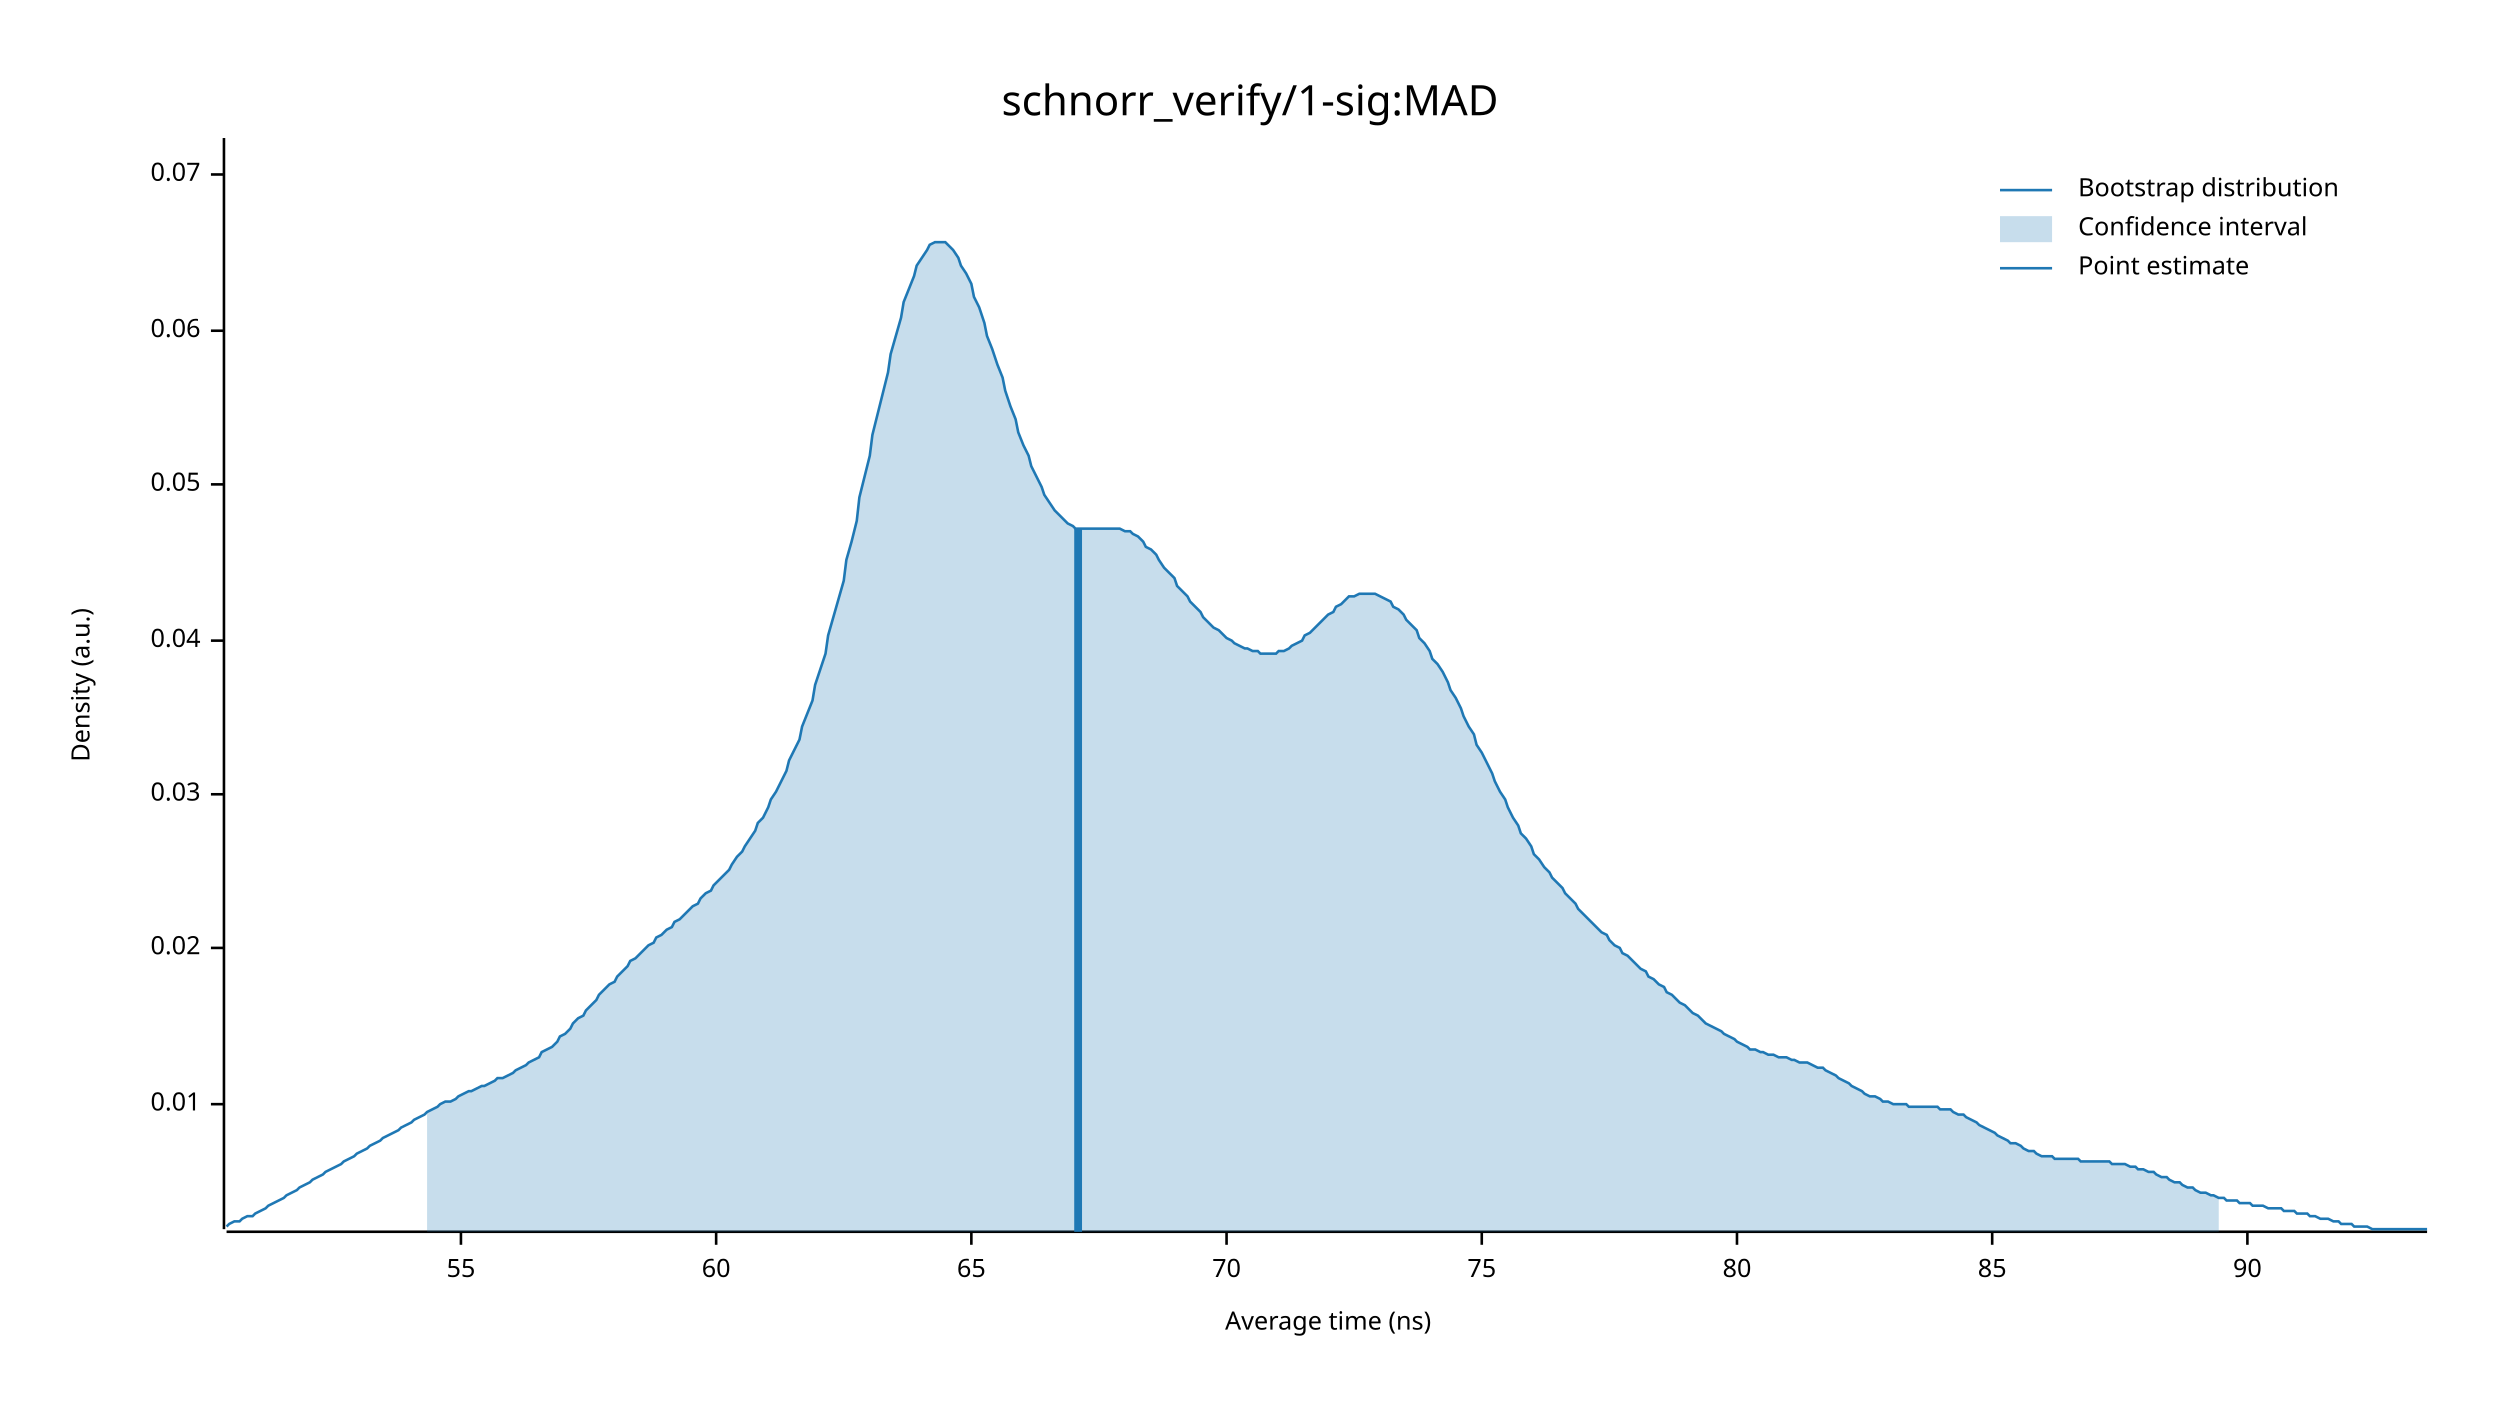
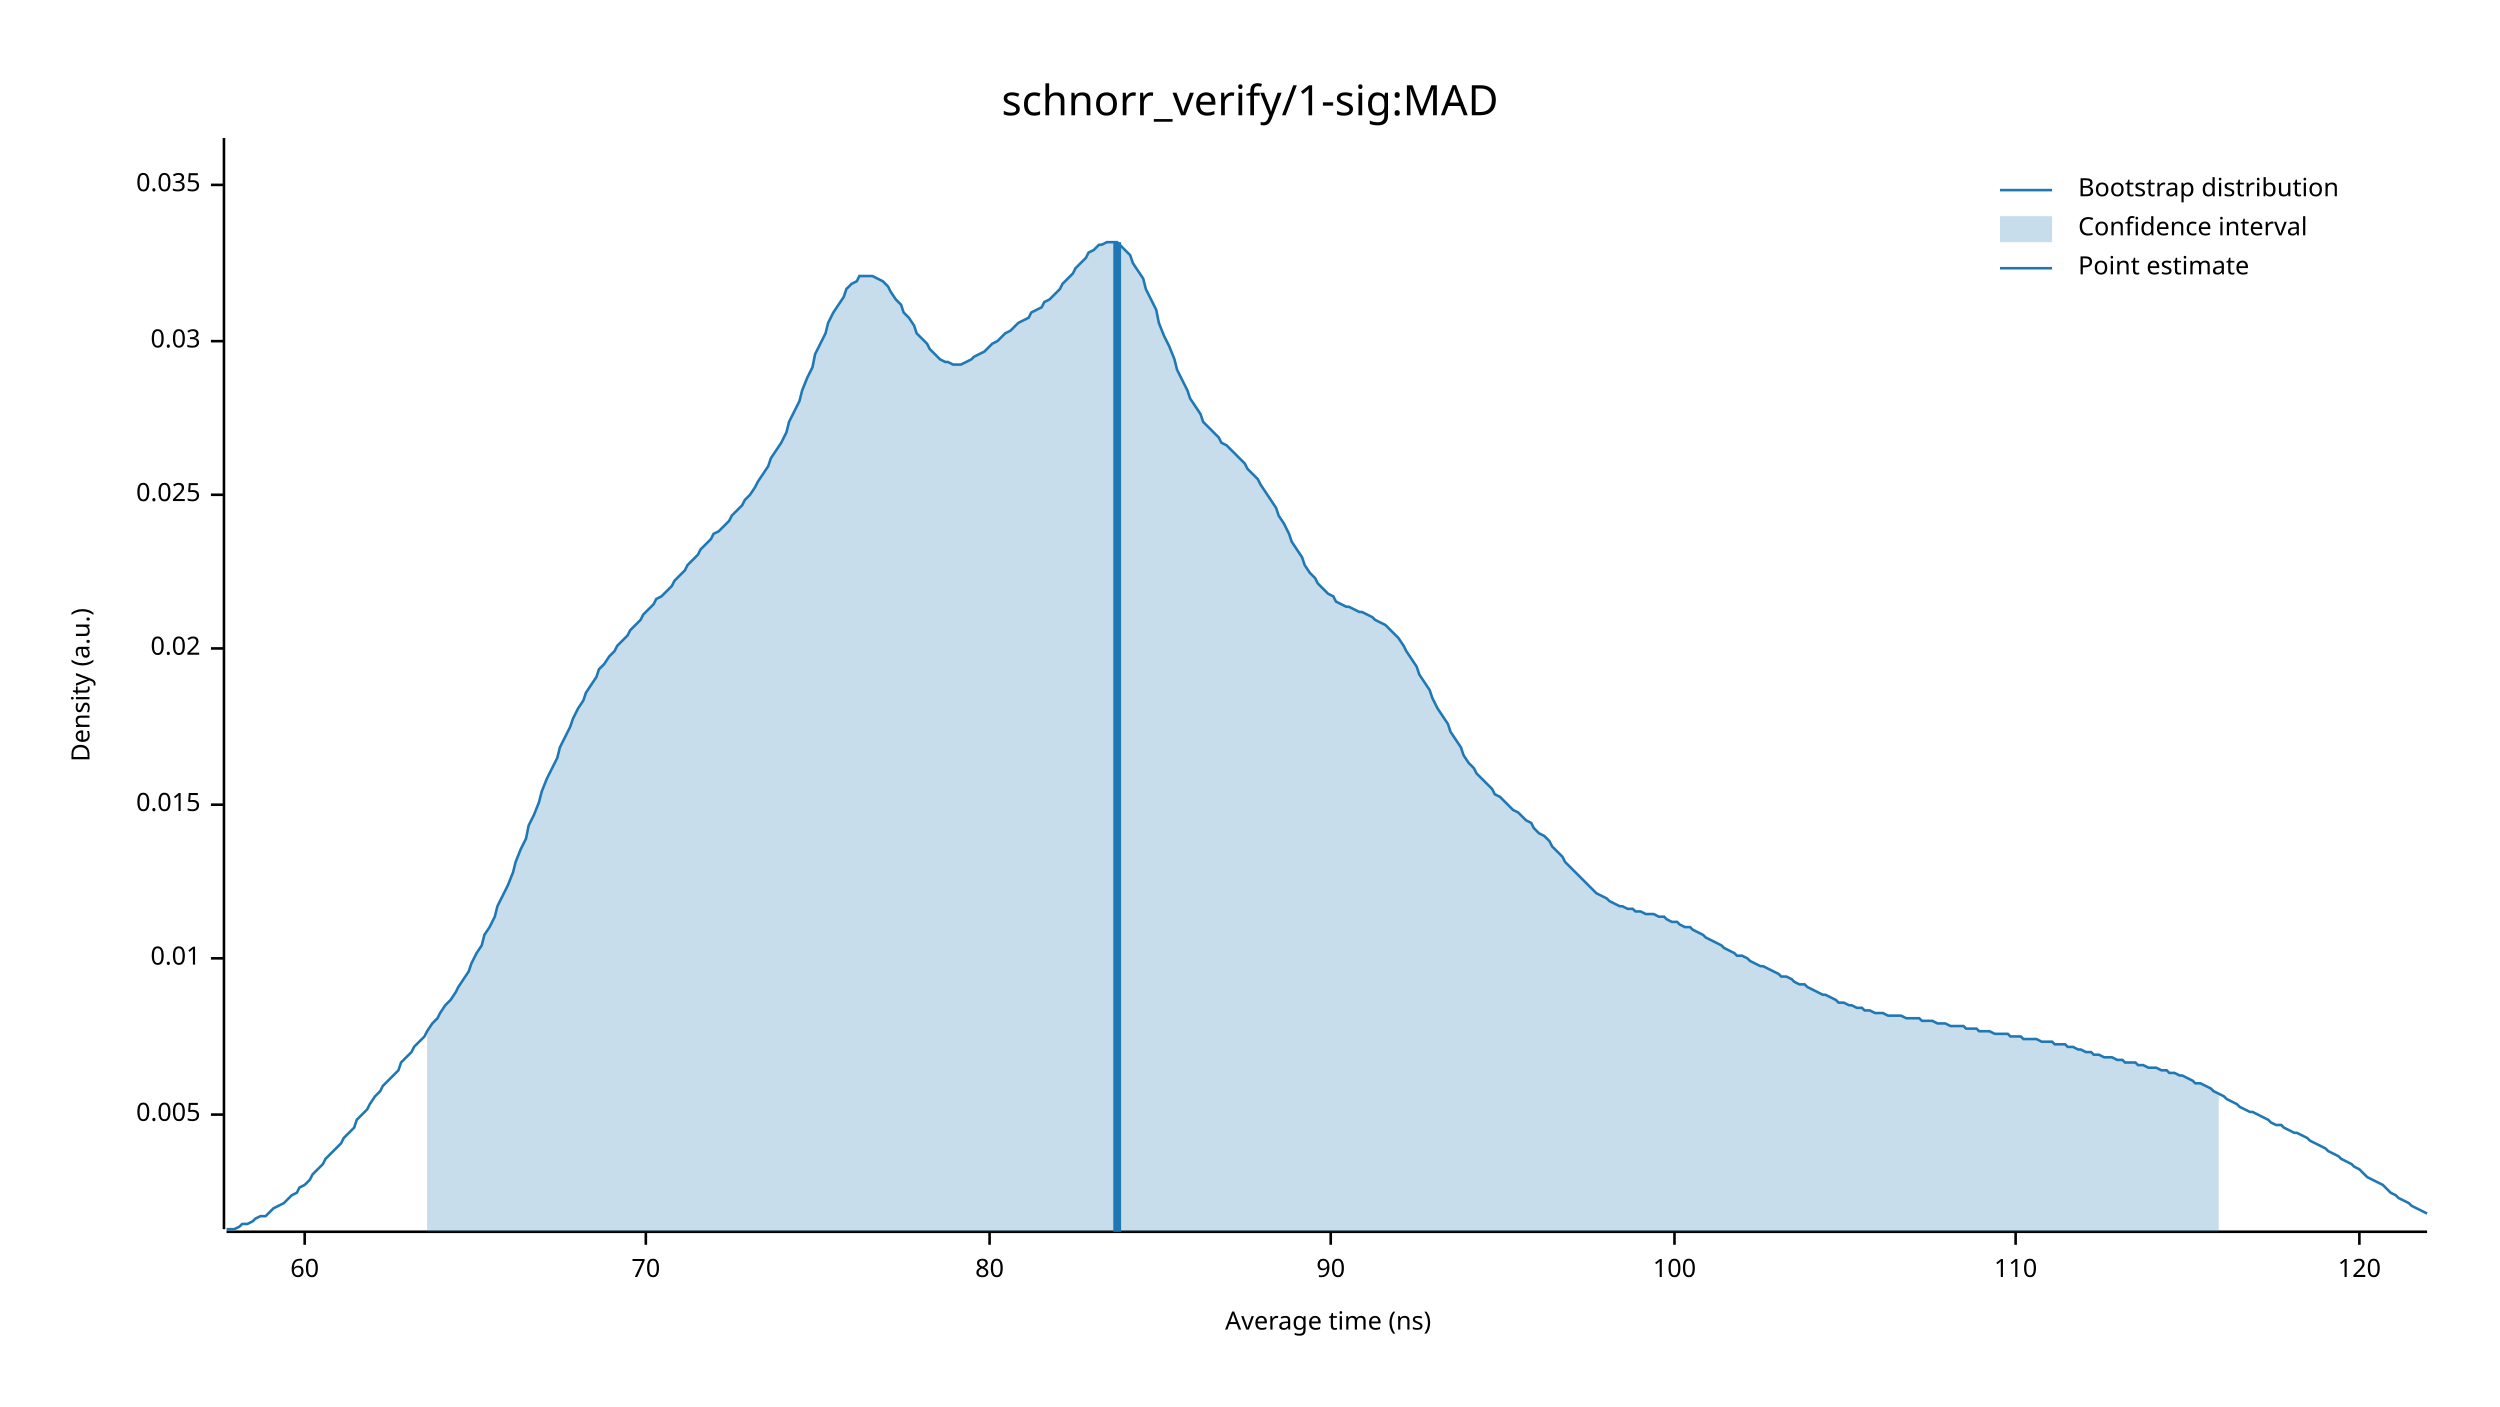
<svg xmlns="http://www.w3.org/2000/svg" width="960" height="540" viewBox="0 0 960 540">
  <text x="480" y="32" dy="0.76em" text-anchor="middle" font-family="sans-serif" font-size="16.129" opacity="1" fill="#000000">
schnorr_verify/1-sig:MAD
</text>
  <text x="27" y="263" dy="0.76em" text-anchor="middle" font-family="sans-serif" font-size="9.677" opacity="1" fill="#000000" transform="rotate(270, 27, 263)">
Density (a.u.)
</text>
  <text x="510" y="513" dy="-0.5ex" text-anchor="middle" font-family="sans-serif" font-size="9.677" opacity="1" fill="#000000">
Average time (ns)
</text>
  <polyline fill="none" opacity="1" stroke="#000000" stroke-width="1" points="86,53 86,472 " />
-   <text x="77" y="424" dy="0.5ex" text-anchor="end" font-family="sans-serif" font-size="9.677" opacity="1" fill="#000000">
+   <text x="77" y="428" dy="0.5ex" text-anchor="end" font-family="sans-serif" font-size="9.677" opacity="1" fill="#000000">
+ 0.005
+ </text>
+   <polyline fill="none" opacity="1" stroke="#000000" stroke-width="1" points="81,428 86,428 " />
+   <text x="77" y="368" dy="0.5ex" text-anchor="end" font-family="sans-serif" font-size="9.677" opacity="1" fill="#000000">
0.01
</text>
-   <polyline fill="none" opacity="1" stroke="#000000" stroke-width="1" points="81,424 86,424 " />
-   <text x="77" y="364" dy="0.5ex" text-anchor="end" font-family="sans-serif" font-size="9.677" opacity="1" fill="#000000">
+   <polyline fill="none" opacity="1" stroke="#000000" stroke-width="1" points="81,368 86,368 " />
+   <text x="77" y="309" dy="0.5ex" text-anchor="end" font-family="sans-serif" font-size="9.677" opacity="1" fill="#000000">
+ 0.015
+ </text>
+   <polyline fill="none" opacity="1" stroke="#000000" stroke-width="1" points="81,309 86,309 " />
+   <text x="77" y="249" dy="0.5ex" text-anchor="end" font-family="sans-serif" font-size="9.677" opacity="1" fill="#000000">
0.02
</text>
-   <polyline fill="none" opacity="1" stroke="#000000" stroke-width="1" points="81,364 86,364 " />
-   <text x="77" y="305" dy="0.5ex" text-anchor="end" font-family="sans-serif" font-size="9.677" opacity="1" fill="#000000">
+   <polyline fill="none" opacity="1" stroke="#000000" stroke-width="1" points="81,249 86,249 " />
+   <text x="77" y="190" dy="0.5ex" text-anchor="end" font-family="sans-serif" font-size="9.677" opacity="1" fill="#000000">
+ 0.025
+ </text>
+   <polyline fill="none" opacity="1" stroke="#000000" stroke-width="1" points="81,190 86,190 " />
+   <text x="77" y="131" dy="0.5ex" text-anchor="end" font-family="sans-serif" font-size="9.677" opacity="1" fill="#000000">
0.03
</text>
-   <polyline fill="none" opacity="1" stroke="#000000" stroke-width="1" points="81,305 86,305 " />
-   <text x="77" y="246" dy="0.5ex" text-anchor="end" font-family="sans-serif" font-size="9.677" opacity="1" fill="#000000">
- 0.04
+   <polyline fill="none" opacity="1" stroke="#000000" stroke-width="1" points="81,131 86,131 " />
+   <text x="77" y="71" dy="0.5ex" text-anchor="end" font-family="sans-serif" font-size="9.677" opacity="1" fill="#000000">
+ 0.035
</text>
-   <polyline fill="none" opacity="1" stroke="#000000" stroke-width="1" points="81,246 86,246 " />
-   <text x="77" y="186" dy="0.5ex" text-anchor="end" font-family="sans-serif" font-size="9.677" opacity="1" fill="#000000">
- 0.05
- </text>
-   <polyline fill="none" opacity="1" stroke="#000000" stroke-width="1" points="81,186 86,186 " />
-   <text x="77" y="127" dy="0.5ex" text-anchor="end" font-family="sans-serif" font-size="9.677" opacity="1" fill="#000000">
- 0.06
- </text>
-   <polyline fill="none" opacity="1" stroke="#000000" stroke-width="1" points="81,127 86,127 " />
-   <text x="77" y="67" dy="0.5ex" text-anchor="end" font-family="sans-serif" font-size="9.677" opacity="1" fill="#000000">
- 0.07
- </text>
-   <polyline fill="none" opacity="1" stroke="#000000" stroke-width="1" points="81,67 86,67 " />
+   <polyline fill="none" opacity="1" stroke="#000000" stroke-width="1" points="81,71 86,71 " />
  <polyline fill="none" opacity="1" stroke="#000000" stroke-width="1" points="87,473 932,473 " />
-   <text x="177" y="483" dy="0.76em" text-anchor="middle" font-family="sans-serif" font-size="9.677" opacity="1" fill="#000000">
- 55
- </text>
-   <polyline fill="none" opacity="1" stroke="#000000" stroke-width="1" points="177,473 177,478 " />
-   <text x="275" y="483" dy="0.76em" text-anchor="middle" font-family="sans-serif" font-size="9.677" opacity="1" fill="#000000">
+   <text x="117" y="483" dy="0.76em" text-anchor="middle" font-family="sans-serif" font-size="9.677" opacity="1" fill="#000000">
60
</text>
-   <polyline fill="none" opacity="1" stroke="#000000" stroke-width="1" points="275,473 275,478 " />
-   <text x="373" y="483" dy="0.76em" text-anchor="middle" font-family="sans-serif" font-size="9.677" opacity="1" fill="#000000">
- 65
- </text>
-   <polyline fill="none" opacity="1" stroke="#000000" stroke-width="1" points="373,473 373,478 " />
-   <text x="471" y="483" dy="0.76em" text-anchor="middle" font-family="sans-serif" font-size="9.677" opacity="1" fill="#000000">
+   <polyline fill="none" opacity="1" stroke="#000000" stroke-width="1" points="117,473 117,478 " />
+   <text x="248" y="483" dy="0.76em" text-anchor="middle" font-family="sans-serif" font-size="9.677" opacity="1" fill="#000000">
70
</text>
-   <polyline fill="none" opacity="1" stroke="#000000" stroke-width="1" points="471,473 471,478 " />
-   <text x="569" y="483" dy="0.76em" text-anchor="middle" font-family="sans-serif" font-size="9.677" opacity="1" fill="#000000">
- 75
- </text>
-   <polyline fill="none" opacity="1" stroke="#000000" stroke-width="1" points="569,473 569,478 " />
-   <text x="667" y="483" dy="0.76em" text-anchor="middle" font-family="sans-serif" font-size="9.677" opacity="1" fill="#000000">
+   <polyline fill="none" opacity="1" stroke="#000000" stroke-width="1" points="248,473 248,478 " />
+   <text x="380" y="483" dy="0.76em" text-anchor="middle" font-family="sans-serif" font-size="9.677" opacity="1" fill="#000000">
80
</text>
-   <polyline fill="none" opacity="1" stroke="#000000" stroke-width="1" points="667,473 667,478 " />
-   <text x="765" y="483" dy="0.76em" text-anchor="middle" font-family="sans-serif" font-size="9.677" opacity="1" fill="#000000">
- 85
- </text>
-   <polyline fill="none" opacity="1" stroke="#000000" stroke-width="1" points="765,473 765,478 " />
-   <text x="863" y="483" dy="0.76em" text-anchor="middle" font-family="sans-serif" font-size="9.677" opacity="1" fill="#000000">
+   <polyline fill="none" opacity="1" stroke="#000000" stroke-width="1" points="380,473 380,478 " />
+   <text x="511" y="483" dy="0.76em" text-anchor="middle" font-family="sans-serif" font-size="9.677" opacity="1" fill="#000000">
90
</text>
-   <polyline fill="none" opacity="1" stroke="#000000" stroke-width="1" points="863,473 863,478 " />
-   <polyline fill="none" opacity="1" stroke="#1F78B4" stroke-width="1" points="87,471 88,470 90,469 92,469 93,468 95,467 97,467 98,466 100,465 102,464 103,463 105,462 107,461 109,460 110,459 112,458 114,457 115,456 117,455 119,454 120,453 122,452 124,451 125,450 127,449 129,448 131,447 132,446 134,445 136,444 137,443 139,442 141,441 142,440 144,439 146,438 147,437 149,436 151,435 153,434 154,433 156,432 158,431 159,430 161,429 163,428 164,427 166,426 168,425 169,424 171,423 173,423 175,422 176,421 178,420 180,419 181,419 183,418 185,417 186,417 188,416 190,415 191,414 193,414 195,413 197,412 198,411 200,410 202,409 203,408 205,407 207,406 208,404 210,403 212,402 214,400 215,398 217,397 219,395 220,393 222,391 224,390 225,388 227,386 229,384 230,382 232,380 234,378 236,377 237,375 239,373 241,371 242,369 244,368 246,366 247,365 249,363 251,362 252,360 254,359 256,357 258,356 259,354 261,353 263,351 264,350 266,348 268,347 269,345 271,343 273,342 274,340 276,338 278,336 280,334 281,332 283,329 285,327 286,325 288,322 290,319 291,316 293,314 295,310 296,307 298,304 300,300 302,296 303,292 305,288 307,284 308,279 310,274 312,269 313,263 315,257 317,251 318,244 320,237 322,230 324,223 325,215 327,208 329,200 330,191 332,183 334,175 335,167 337,159 339,151 341,143 342,136 344,129 346,122 347,116 349,111 351,106 352,102 354,99 356,96 357,94 359,93 361,93 363,93 364,94 366,96 368,99 369,102 371,105 373,109 374,114 376,118 378,124 379,129 381,134 383,140 385,145 386,150 388,156 390,161 391,166 393,171 395,175 396,179 398,183 400,187 401,190 403,193 405,196 407,198 408,199 410,201 412,202 413,203 415,203 417,203 418,203 420,203 422,203 423,203 425,203 427,203 429,203 430,203 432,204 434,204 435,205 437,206 439,208 440,210 442,211 444,213 445,215 447,218 449,220 451,222 452,225 454,227 456,229 457,231 459,233 461,235 462,237 464,239 466,241 468,242 469,243 471,245 473,246 474,247 476,248 478,249 479,249 481,250 483,250 484,251 486,251 488,251 490,251 491,250 493,250 495,249 496,248 498,247 500,246 501,244 503,243 505,241 506,240 508,238 510,236 512,235 513,233 515,232 517,230 518,229 520,229 522,228 523,228 525,228 527,228 528,228 530,229 532,230 534,231 535,233 537,234 539,236 540,238 542,240 544,242 545,245 547,247 549,250 550,253 552,255 554,258 556,262 557,265 559,268 561,272 562,275 564,279 566,282 567,286 569,289 571,293 573,297 574,300 576,304 578,307 579,310 581,314 583,317 584,320 586,322 588,325 589,328 591,330 593,333 595,335 596,337 598,339 600,341 601,343 603,345 605,347 606,349 608,351 610,353 611,354 613,356 615,358 617,359 618,361 620,363 622,364 623,366 625,367 627,369 628,370 630,372 632,373 633,375 635,376 637,378 639,379 640,381 642,382 644,384 645,385 647,386 649,388 650,389 652,390 654,392 655,393 657,394 659,395 661,396 662,397 664,398 666,399 667,400 669,401 671,402 672,403 674,403 676,404 677,404 679,405 681,405 683,406 684,406 686,406 688,407 689,407 691,408 693,408 694,408 696,409 698,410 700,410 701,411 703,412 705,413 706,414 708,415 710,416 711,417 713,418 715,419 716,420 718,421 720,421 722,422 723,423 725,423 727,424 728,424 730,424 732,424 733,425 735,425 737,425 738,425 740,425 742,425 744,425 745,426 747,426 749,426 750,427 752,428 754,428 755,429 757,430 759,431 760,432 762,433 764,434 766,435 767,436 769,437 771,438 772,439 774,439 776,440 777,441 779,442 781,442 782,443 784,444 786,444 788,444 789,445 791,445 793,445 794,445 796,445 798,445 799,446 801,446 803,446 804,446 806,446 808,446 810,446 811,447 813,447 815,447 816,447 818,448 820,448 821,449 823,449 825,450 827,450 828,451 830,452 832,452 833,453 835,454 837,454 838,455 840,456 842,456 843,457 845,458 847,458 849,459 850,459 852,460 854,460 855,461 857,461 859,461 860,462 862,462 864,462 865,463 867,463 869,463 871,464 872,464 874,464 876,464 877,465 879,465 881,465 882,466 884,466 886,466 887,467 889,467 891,468 893,468 894,468 896,469 898,469 899,470 901,470 903,470 904,471 906,471 908,471 909,471 911,472 913,472 915,472 916,472 918,472 920,472 921,472 923,472 925,472 926,472 928,472 930,472 932,472 " />
-   <polygon opacity="0.25" fill="#1F78B4" points="164,427 166,426 168,425 169,424 171,423 173,423 175,422 176,421 178,420 180,419 181,419 183,418 185,417 186,417 188,416 190,415 191,414 193,414 195,413 197,412 198,411 200,410 202,409 203,408 205,407 207,406 208,404 210,403 212,402 214,400 215,398 217,397 219,395 220,393 222,391 224,390 225,388 227,386 229,384 230,382 232,380 234,378 236,377 237,375 239,373 241,371 242,369 244,368 246,366 247,365 249,363 251,362 252,360 254,359 256,357 258,356 259,354 261,353 263,351 264,350 266,348 268,347 269,345 271,343 273,342 274,340 276,338 278,336 280,334 281,332 283,329 285,327 286,325 288,322 290,319 291,316 293,314 295,310 296,307 298,304 300,300 302,296 303,292 305,288 307,284 308,279 310,274 312,269 313,263 315,257 317,251 318,244 320,237 322,230 324,223 325,215 327,208 329,200 330,191 332,183 334,175 335,167 337,159 339,151 341,143 342,136 344,129 346,122 347,116 349,111 351,106 352,102 354,99 356,96 357,94 359,93 361,93 363,93 364,94 366,96 368,99 369,102 371,105 373,109 374,114 376,118 378,124 379,129 381,134 383,140 385,145 386,150 388,156 390,161 391,166 393,171 395,175 396,179 398,183 400,187 401,190 403,193 405,196 407,198 408,199 410,201 412,202 413,203 415,203 417,203 418,203 420,203 422,203 423,203 425,203 427,203 429,203 430,203 432,204 434,204 435,205 437,206 439,208 440,210 442,211 444,213 445,215 447,218 449,220 451,222 452,225 454,227 456,229 457,231 459,233 461,235 462,237 464,239 466,241 468,242 469,243 471,245 473,246 474,247 476,248 478,249 479,249 481,250 483,250 484,251 486,251 488,251 490,251 491,250 493,250 495,249 496,248 498,247 500,246 501,244 503,243 505,241 506,240 508,238 510,236 512,235 513,233 515,232 517,230 518,229 520,229 522,228 523,228 525,228 527,228 528,228 530,229 532,230 534,231 535,233 537,234 539,236 540,238 542,240 544,242 545,245 547,247 549,250 550,253 552,255 554,258 556,262 557,265 559,268 561,272 562,275 564,279 566,282 567,286 569,289 571,293 573,297 574,300 576,304 578,307 579,310 581,314 583,317 584,320 586,322 588,325 589,328 591,330 593,333 595,335 596,337 598,339 600,341 601,343 603,345 605,347 606,349 608,351 610,353 611,354 613,356 615,358 617,359 618,361 620,363 622,364 623,366 625,367 627,369 628,370 630,372 632,373 633,375 635,376 637,378 639,379 640,381 642,382 644,384 645,385 647,386 649,388 650,389 652,390 654,392 655,393 657,394 659,395 661,396 662,397 664,398 666,399 667,400 669,401 671,402 672,403 674,403 676,404 677,404 679,405 681,405 683,406 684,406 686,406 688,407 689,407 691,408 693,408 694,408 696,409 698,410 700,410 701,411 703,412 705,413 706,414 708,415 710,416 711,417 713,418 715,419 716,420 718,421 720,421 722,422 723,423 725,423 727,424 728,424 730,424 732,424 733,425 735,425 737,425 738,425 740,425 742,425 744,425 745,426 747,426 749,426 750,427 752,428 754,428 755,429 757,430 759,431 760,432 762,433 764,434 766,435 767,436 769,437 771,438 772,439 774,439 776,440 777,441 779,442 781,442 782,443 784,444 786,444 788,444 789,445 791,445 793,445 794,445 796,445 798,445 799,446 801,446 803,446 804,446 806,446 808,446 810,446 811,447 813,447 815,447 816,447 818,448 820,448 821,449 823,449 825,450 827,450 828,451 830,452 832,452 833,453 835,454 837,454 838,455 840,456 842,456 843,457 845,458 847,458 849,459 850,459 852,460 852,473 164,473 " />
-   <polyline fill="none" opacity="1" stroke="#1F78B4" stroke-width="3" points="414,473 414,203 " />
+   <polyline fill="none" opacity="1" stroke="#000000" stroke-width="1" points="511,473 511,478 " />
+   <text x="643" y="483" dy="0.76em" text-anchor="middle" font-family="sans-serif" font-size="9.677" opacity="1" fill="#000000">
+ 100
+ </text>
+   <polyline fill="none" opacity="1" stroke="#000000" stroke-width="1" points="643,473 643,478 " />
+   <text x="774" y="483" dy="0.76em" text-anchor="middle" font-family="sans-serif" font-size="9.677" opacity="1" fill="#000000">
+ 110
+ </text>
+   <polyline fill="none" opacity="1" stroke="#000000" stroke-width="1" points="774,473 774,478 " />
+   <text x="906" y="483" dy="0.76em" text-anchor="middle" font-family="sans-serif" font-size="9.677" opacity="1" fill="#000000">
+ 120
+ </text>
+   <polyline fill="none" opacity="1" stroke="#000000" stroke-width="1" points="906,473 906,478 " />
+   <polyline fill="none" opacity="1" stroke="#1F78B4" stroke-width="1" points="87,472 88,472 90,472 92,471 93,470 95,470 97,469 98,468 100,467 102,467 103,466 105,464 107,463 109,462 110,461 112,459 114,458 115,456 117,455 119,453 120,451 122,449 124,447 125,445 127,443 129,441 131,439 132,437 134,435 136,433 137,430 139,428 141,426 142,424 144,421 146,419 147,417 149,415 151,413 153,411 154,408 156,406 158,404 159,402 161,400 163,398 164,396 166,393 168,391 169,389 171,386 173,384 175,381 176,379 178,376 180,373 181,370 183,366 185,363 186,359 188,356 190,352 191,348 193,344 195,340 197,335 198,331 200,326 202,322 203,317 205,313 207,308 208,304 210,299 212,295 214,291 215,287 217,283 219,279 220,276 222,272 224,269 225,266 227,263 229,260 230,257 232,255 234,252 236,250 237,248 239,246 241,244 242,242 244,240 246,238 247,236 249,234 251,232 252,230 254,229 256,227 258,225 259,223 261,221 263,219 264,217 266,215 268,213 269,211 271,209 273,207 274,205 276,204 278,202 280,200 281,198 283,196 285,194 286,192 288,190 290,187 291,185 293,182 295,179 296,176 298,173 300,170 302,166 303,162 305,158 307,154 308,150 310,145 312,141 313,136 315,132 317,128 318,124 320,120 322,117 324,114 325,111 327,109 329,108 330,106 332,106 334,106 335,106 337,107 339,108 341,110 342,112 344,115 346,117 347,120 349,122 351,125 352,128 354,130 356,132 357,134 359,136 361,138 363,139 364,139 366,140 368,140 369,140 371,139 373,138 374,137 376,136 378,135 379,134 381,132 383,131 385,129 386,128 388,127 390,125 391,124 393,123 395,122 396,120 398,119 400,118 401,116 403,115 405,113 407,111 408,109 410,107 412,105 413,103 415,101 417,99 418,97 420,96 422,94 423,94 425,93 427,93 429,93 430,94 432,96 434,98 435,101 437,104 439,107 440,111 442,115 444,119 445,124 447,129 449,133 451,138 452,142 454,146 456,150 457,153 459,156 461,159 462,162 464,164 466,166 468,168 469,170 471,171 473,173 474,174 476,176 478,178 479,180 481,182 483,184 484,186 486,189 488,192 490,195 491,198 493,201 495,205 496,208 498,211 500,214 501,217 503,220 505,222 506,224 508,226 510,228 512,229 513,231 515,232 517,233 518,233 520,234 522,235 523,235 525,236 527,237 528,238 530,239 532,240 534,242 535,243 537,245 539,248 540,250 542,253 544,256 545,259 547,262 549,265 550,268 552,272 554,275 556,278 557,281 559,284 561,287 562,290 564,293 566,295 567,297 569,299 571,301 573,303 574,305 576,306 578,308 579,309 581,311 583,312 584,313 586,315 588,316 589,318 591,320 593,321 595,323 596,325 598,327 600,329 601,331 603,333 605,335 606,336 608,338 610,340 611,341 613,343 615,344 617,345 618,346 620,347 622,348 623,348 625,349 627,349 628,350 630,350 632,351 633,351 635,351 637,352 639,352 640,353 642,354 644,354 645,355 647,356 649,356 650,357 652,358 654,359 655,360 657,361 659,362 661,363 662,364 664,365 666,366 667,367 669,367 671,368 672,369 674,370 676,371 677,371 679,372 681,373 683,374 684,375 686,375 688,376 689,377 691,378 693,378 694,379 696,380 698,381 700,382 701,382 703,383 705,384 706,385 708,385 710,386 711,386 713,387 715,387 716,388 718,388 720,389 722,389 723,389 725,390 727,390 728,390 730,390 732,391 733,391 735,391 737,391 738,392 740,392 742,392 744,393 745,393 747,393 749,394 750,394 752,394 754,394 755,395 757,395 759,395 760,396 762,396 764,396 766,397 767,397 769,397 771,397 772,398 774,398 776,398 777,399 779,399 781,399 782,399 784,400 786,400 788,400 789,401 791,401 793,401 794,402 796,402 798,403 799,403 801,404 803,404 804,405 806,405 808,406 810,406 811,406 813,407 815,407 816,408 818,408 820,408 821,409 823,409 825,410 827,410 828,410 830,411 832,411 833,412 835,412 837,413 838,413 840,414 842,415 843,416 845,416 847,417 849,418 850,419 852,420 854,421 855,422 857,423 859,424 860,425 862,426 864,427 865,427 867,428 869,429 871,430 872,431 874,432 876,432 877,433 879,434 881,435 882,435 884,436 886,437 887,438 889,439 891,440 893,441 894,442 896,443 898,444 899,445 901,446 903,447 904,448 906,449 908,451 909,452 911,453 913,454 915,455 916,456 918,458 920,459 921,460 923,461 925,462 926,463 928,464 930,465 932,466 " />
+   <polygon opacity="0.25" fill="#1F78B4" points="164,396 166,393 168,391 169,389 171,386 173,384 175,381 176,379 178,376 180,373 181,370 183,366 185,363 186,359 188,356 190,352 191,348 193,344 195,340 197,335 198,331 200,326 202,322 203,317 205,313 207,308 208,304 210,299 212,295 214,291 215,287 217,283 219,279 220,276 222,272 224,269 225,266 227,263 229,260 230,257 232,255 234,252 236,250 237,248 239,246 241,244 242,242 244,240 246,238 247,236 249,234 251,232 252,230 254,229 256,227 258,225 259,223 261,221 263,219 264,217 266,215 268,213 269,211 271,209 273,207 274,205 276,204 278,202 280,200 281,198 283,196 285,194 286,192 288,190 290,187 291,185 293,182 295,179 296,176 298,173 300,170 302,166 303,162 305,158 307,154 308,150 310,145 312,141 313,136 315,132 317,128 318,124 320,120 322,117 324,114 325,111 327,109 329,108 330,106 332,106 334,106 335,106 337,107 339,108 341,110 342,112 344,115 346,117 347,120 349,122 351,125 352,128 354,130 356,132 357,134 359,136 361,138 363,139 364,139 366,140 368,140 369,140 371,139 373,138 374,137 376,136 378,135 379,134 381,132 383,131 385,129 386,128 388,127 390,125 391,124 393,123 395,122 396,120 398,119 400,118 401,116 403,115 405,113 407,111 408,109 410,107 412,105 413,103 415,101 417,99 418,97 420,96 422,94 423,94 425,93 427,93 429,93 430,94 432,96 434,98 435,101 437,104 439,107 440,111 442,115 444,119 445,124 447,129 449,133 451,138 452,142 454,146 456,150 457,153 459,156 461,159 462,162 464,164 466,166 468,168 469,170 471,171 473,173 474,174 476,176 478,178 479,180 481,182 483,184 484,186 486,189 488,192 490,195 491,198 493,201 495,205 496,208 498,211 500,214 501,217 503,220 505,222 506,224 508,226 510,228 512,229 513,231 515,232 517,233 518,233 520,234 522,235 523,235 525,236 527,237 528,238 530,239 532,240 534,242 535,243 537,245 539,248 540,250 542,253 544,256 545,259 547,262 549,265 550,268 552,272 554,275 556,278 557,281 559,284 561,287 562,290 564,293 566,295 567,297 569,299 571,301 573,303 574,305 576,306 578,308 579,309 581,311 583,312 584,313 586,315 588,316 589,318 591,320 593,321 595,323 596,325 598,327 600,329 601,331 603,333 605,335 606,336 608,338 610,340 611,341 613,343 615,344 617,345 618,346 620,347 622,348 623,348 625,349 627,349 628,350 630,350 632,351 633,351 635,351 637,352 639,352 640,353 642,354 644,354 645,355 647,356 649,356 650,357 652,358 654,359 655,360 657,361 659,362 661,363 662,364 664,365 666,366 667,367 669,367 671,368 672,369 674,370 676,371 677,371 679,372 681,373 683,374 684,375 686,375 688,376 689,377 691,378 693,378 694,379 696,380 698,381 700,382 701,382 703,383 705,384 706,385 708,385 710,386 711,386 713,387 715,387 716,388 718,388 720,389 722,389 723,389 725,390 727,390 728,390 730,390 732,391 733,391 735,391 737,391 738,392 740,392 742,392 744,393 745,393 747,393 749,394 750,394 752,394 754,394 755,395 757,395 759,395 760,396 762,396 764,396 766,397 767,397 769,397 771,397 772,398 774,398 776,398 777,399 779,399 781,399 782,399 784,400 786,400 788,400 789,401 791,401 793,401 794,402 796,402 798,403 799,403 801,404 803,404 804,405 806,405 808,406 810,406 811,406 813,407 815,407 816,408 818,408 820,408 821,409 823,409 825,410 827,410 828,410 830,411 832,411 833,412 835,412 837,413 838,413 840,414 842,415 843,416 845,416 847,417 849,418 850,419 852,420 852,473 164,473 " />
+   <polyline fill="none" opacity="1" stroke="#1F78B4" stroke-width="3" points="429,473 429,93 " />
  <text x="798" y="68" dy="0.76em" text-anchor="start" font-family="sans-serif" font-size="9.677" opacity="1" fill="#000000">
Bootstrap distribution
</text>
  <text x="798" y="83" dy="0.76em" text-anchor="start" font-family="sans-serif" font-size="9.677" opacity="1" fill="#000000">
Confidence interval
</text>
  <text x="798" y="98" dy="0.76em" text-anchor="start" font-family="sans-serif" font-size="9.677" opacity="1" fill="#000000">
Point estimate
</text>
  <polyline fill="none" opacity="1" stroke="#1F78B4" stroke-width="1" points="768,73 788,73 " />
  <rect x="768" y="83" width="20" height="10" opacity="0.25" fill="#1F78B4" stroke="none" />
  <polyline fill="none" opacity="1" stroke="#1F78B4" stroke-width="1" points="768,103 788,103 " />
</svg>
